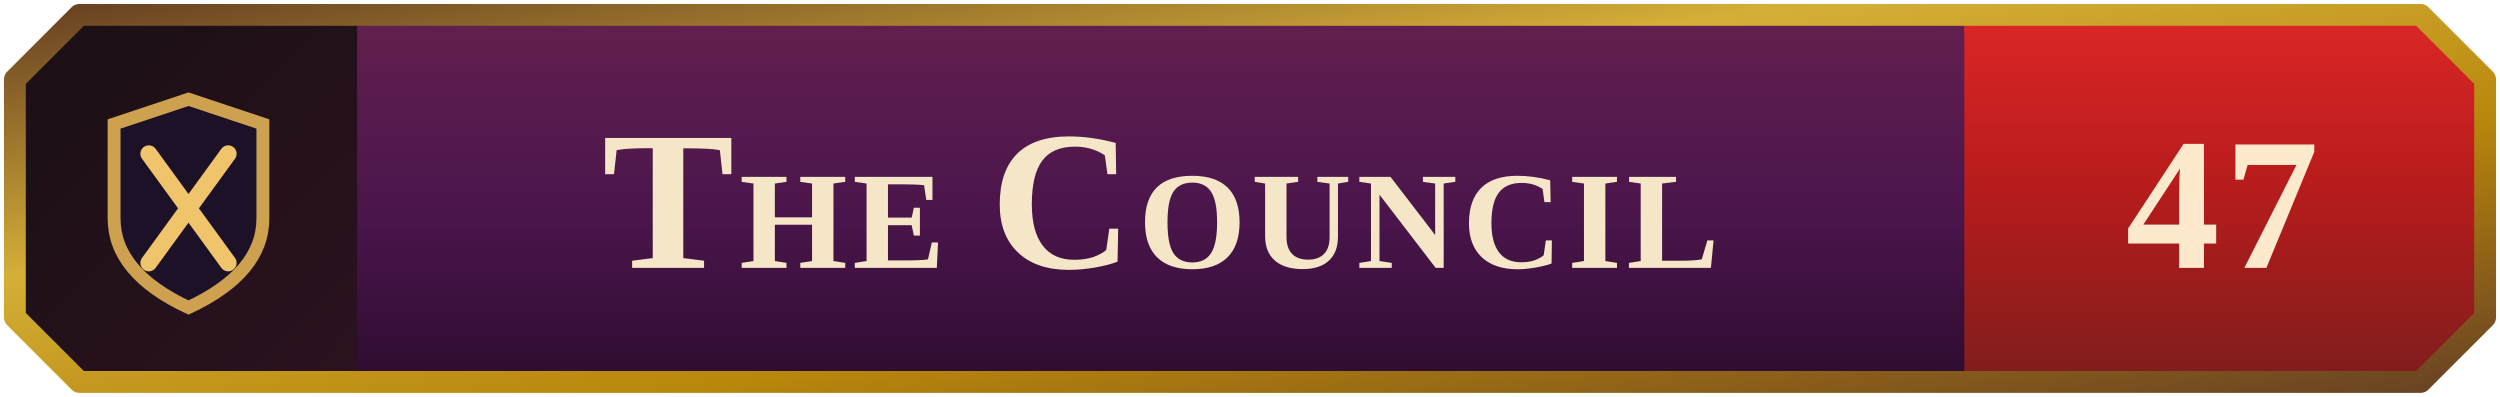
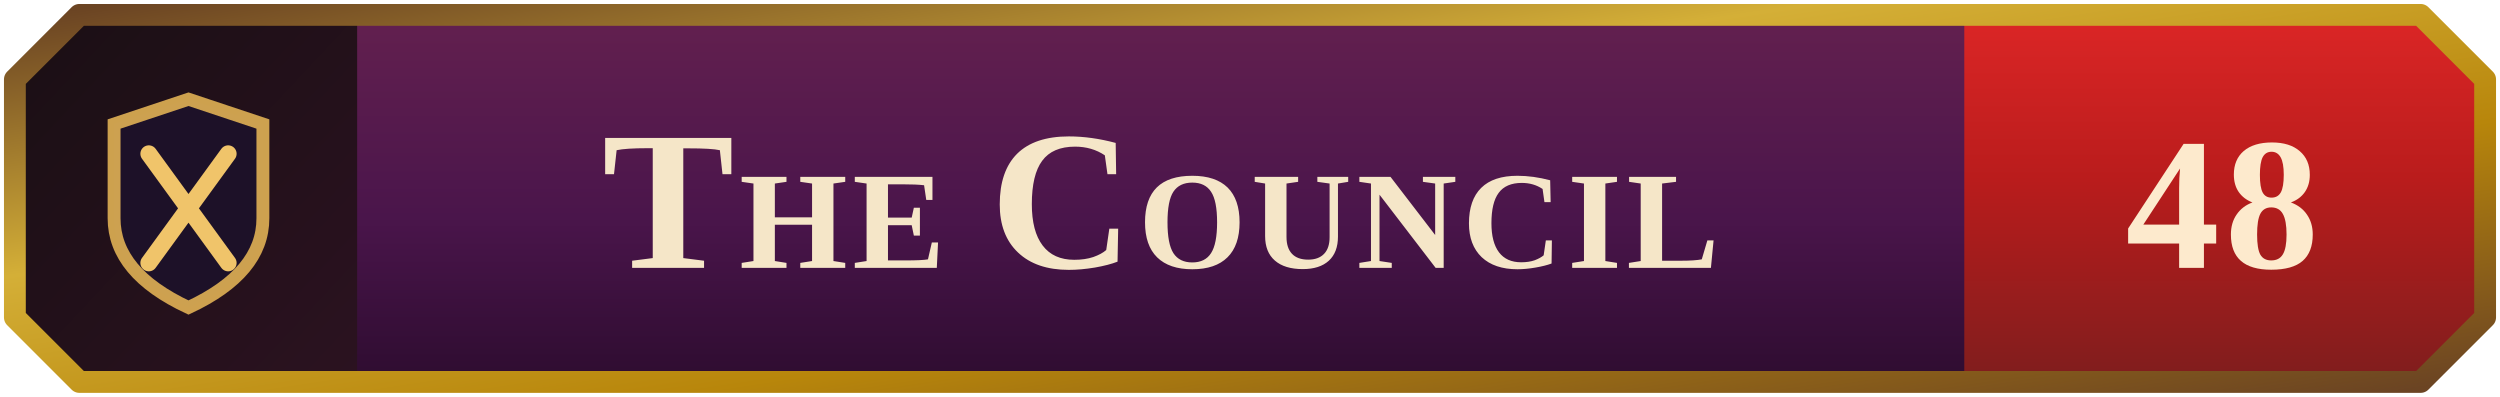
- <svg xmlns="http://www.w3.org/2000/svg" width="126" height="20" viewBox="0 0 252 40" role="img" aria-label="The Council: 47">
+ <svg xmlns="http://www.w3.org/2000/svg" width="126" height="20" viewBox="0 0 252 40" role="img" aria-label="The Council: 48">
  <defs>
    <linearGradient id="mcPlum" x1="0" y1="0" x2="0" y2="1">
      <stop offset="0%" stop-color="#63204f" />
      <stop offset="55%" stop-color="#4a154b" />
      <stop offset="100%" stop-color="#2e0c30" />
    </linearGradient>
    <linearGradient id="mcCap" x1="0" y1="0" x2="1" y2="1">
      <stop offset="0%" stop-color="#1a0f14" />
      <stop offset="100%" stop-color="#2b1220" />
    </linearGradient>
    <linearGradient id="mcBronze" x1="0" y1="0" x2="1" y2="1">
      <stop offset="0%" stop-color="#6b4423" />
      <stop offset="35%" stop-color="#d4af37" />
      <stop offset="65%" stop-color="#b8860b" />
      <stop offset="100%" stop-color="#6b4423" />
    </linearGradient>
    <linearGradient id="mcCount" x1="0" y1="0" x2="0" y2="1">
      <stop offset="0%" stop-color="#dc2626" />
      <stop offset="45%" stop-color="#b91c1c" />
      <stop offset="100%" stop-color="#7f1d1d" />
    </linearGradient>
  </defs>
  <path d="M 8 1.5 L 244 1.5 L 250.5 8 L 250.5 32 L 244 38.5 L 8 38.5 L 1.5 32 L 1.5 8 Z" fill="url(#mcPlum)" />
  <path d="M 8 1.5 L 36 1.5 L 36 38.5 L 8 38.5 L 1.5 32 L 1.5 8 Z" fill="url(#mcCap)" />
  <path d="M 198 1.5 L 244 1.5 L 250.5 8 L 250.5 32 L 244 38.5 L 198 38.5 Z" fill="url(#mcCount)" />
  <path d="M 8 1.5 L 244 1.5 L 250.5 8 L 250.5 32 L 244 38.5 L 8 38.5 L 1.5 32 L 1.5 8 Z" fill="none" stroke="url(#mcBronze)" stroke-width="2.2" stroke-linejoin="round" />
  <line x1="36" y1="3" x2="36" y2="37" stroke="url(#mcBronze)" stroke-width="1.4" />
  <line x1="198" y1="3" x2="198" y2="37" stroke="url(#mcBronze)" stroke-width="1.4" />
  <path d="M 19 10 L 26.5 12.5 L 26.5 22 Q 26.5 27.5 19 31 Q 11.5 27.5 11.5 22 L 11.5 12.5 Z" fill="#1d1128" stroke="#e0b055" stroke-opacity="0.9" stroke-width="1.3" />
  <path d="M 15 15.5 L 23 26.5 M 23 15.5 L 15 26.5" stroke="#f0c46a" stroke-width="1.7" stroke-linecap="round" />
  <text x="117" y="27" text-anchor="middle" fill="#f5e6c8" font-family="Cinzel, Georgia, 'Times New Roman', serif" font-size="20" font-weight="700" letter-spacing="0.5" style="font-variant: small-caps">The Council</text>
-   <text x="224" y="27" text-anchor="middle" fill="#fdeacd" font-family="Cinzel, Georgia, 'Times New Roman', serif" font-size="19" font-weight="700" letter-spacing="0.5">47</text>
+   <text x="224" y="27" text-anchor="middle" fill="#fdeacd" font-family="Cinzel, Georgia, 'Times New Roman', serif" font-size="19" font-weight="700" letter-spacing="0.5">48</text>
</svg>
